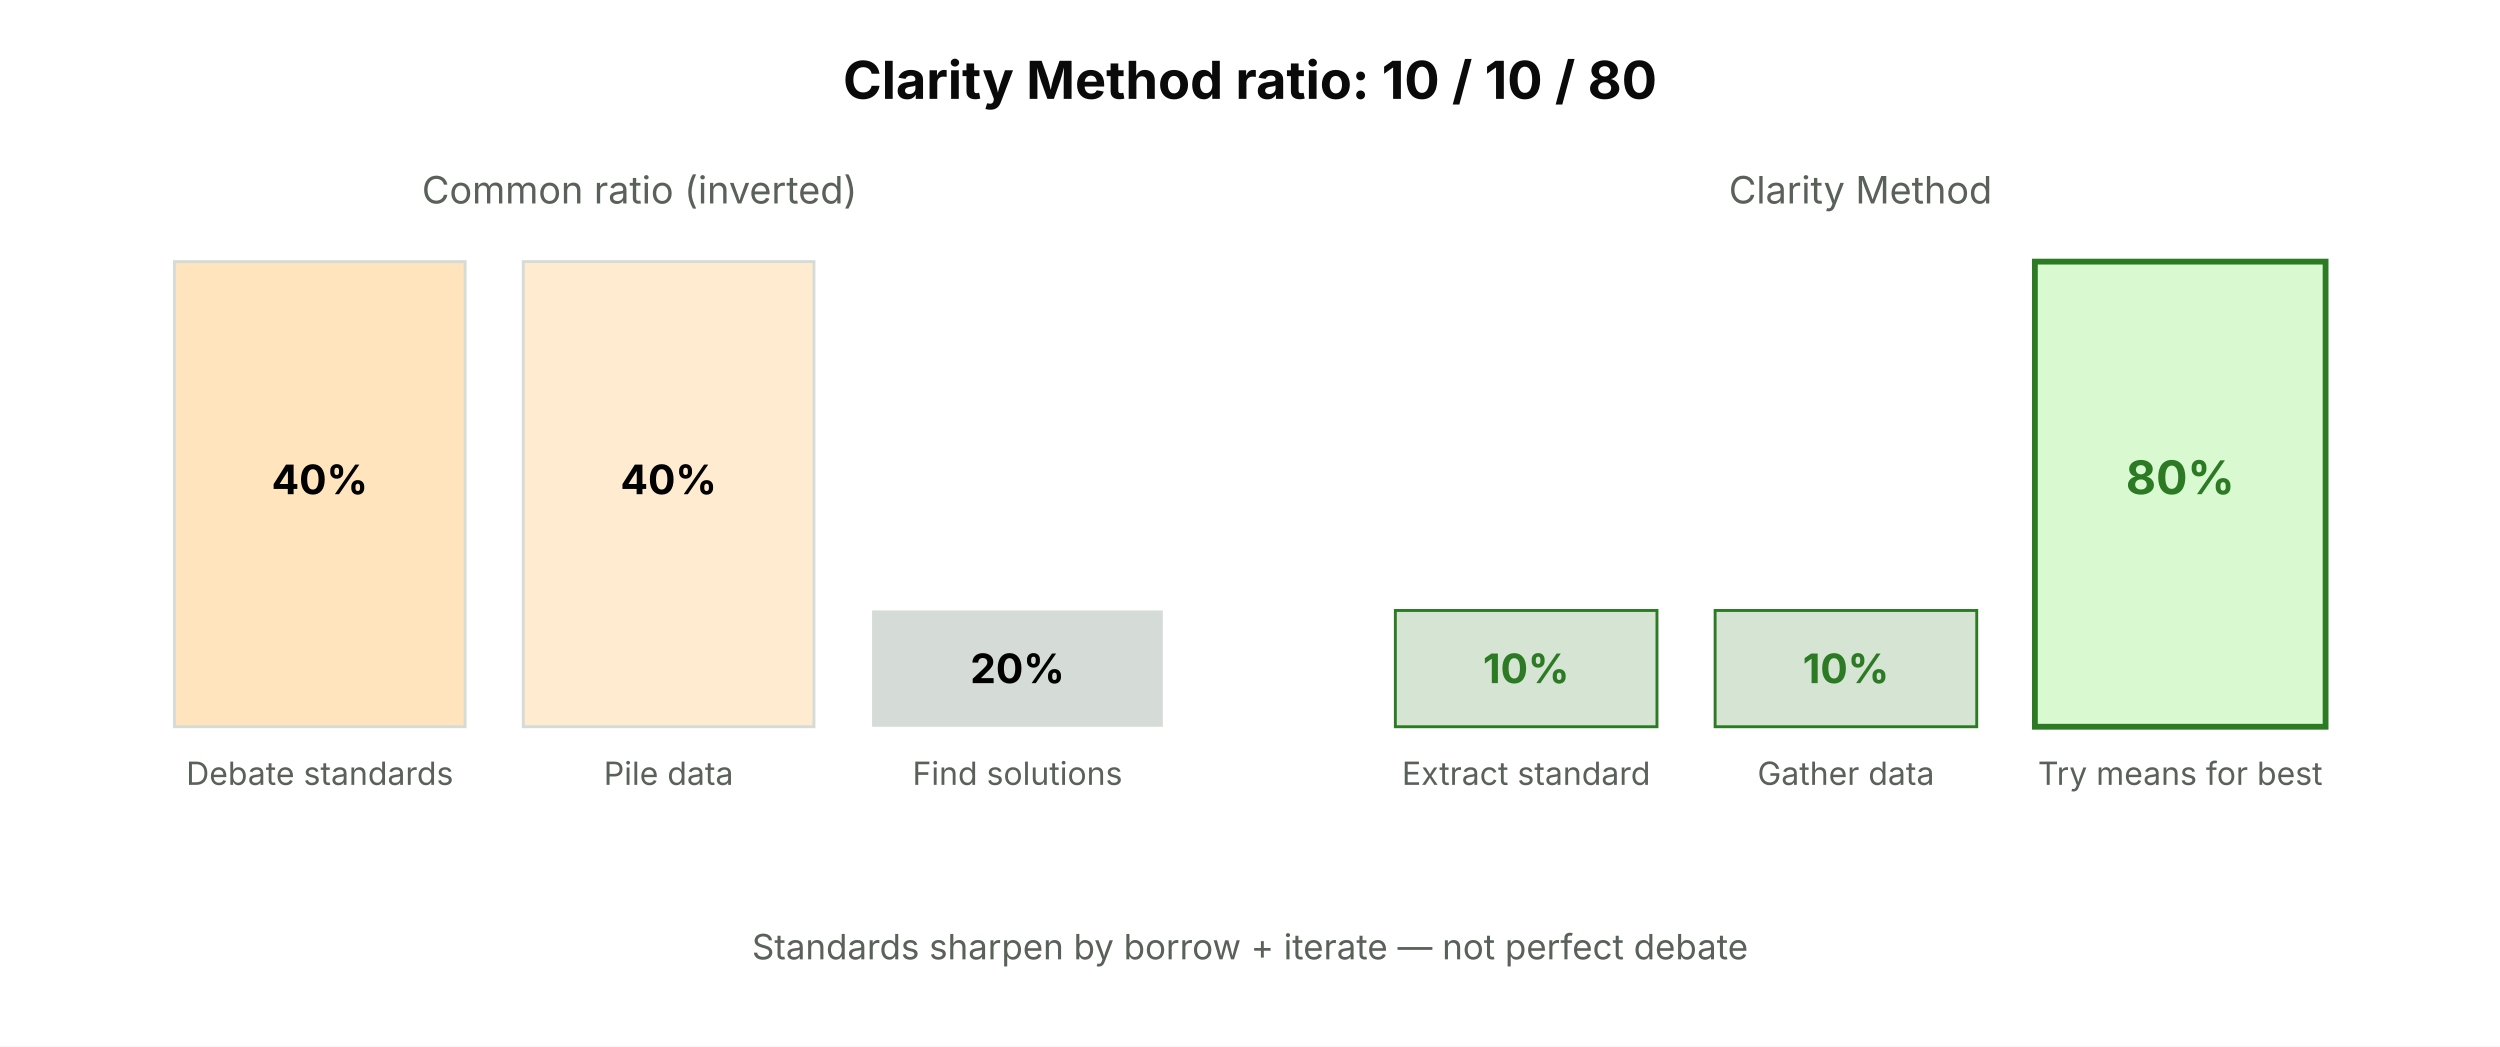
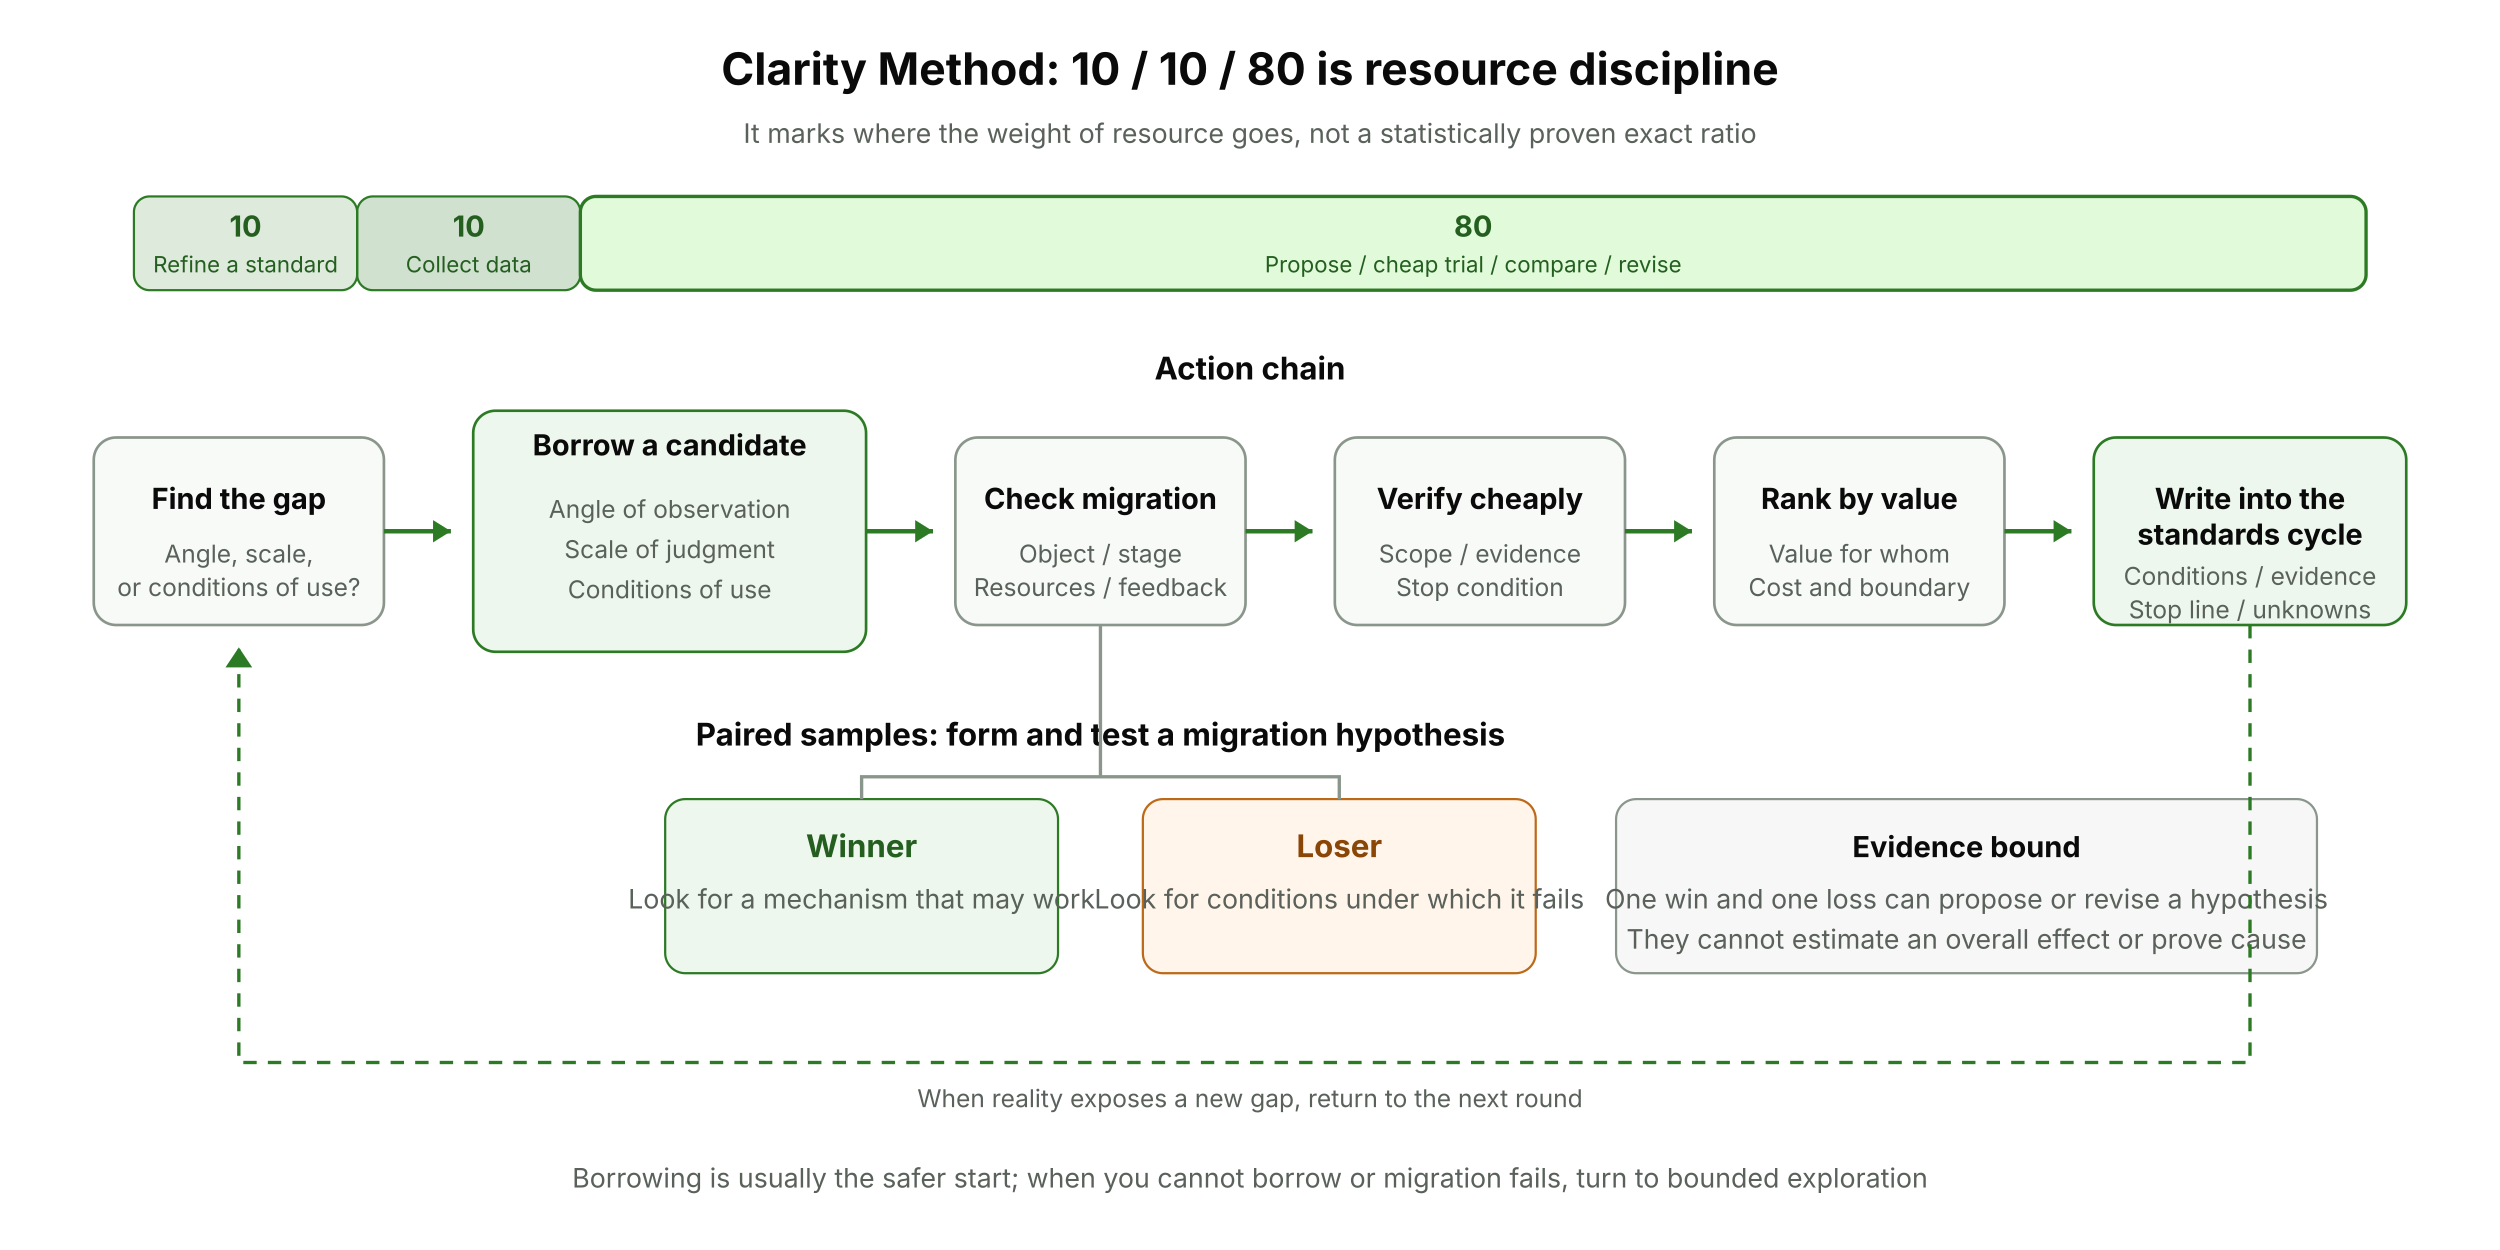
- <svg xmlns="http://www.w3.org/2000/svg" viewBox="0 0 860 360" role="img">
-   <rect width="860" height="360" fill="#fff" />
-   <text x="430" y="34" text-anchor="middle" font-family="Inter, system-ui, sans-serif" font-size="18" font-weight="700" fill="#0a0a0a">Clarity Method ratio: 10 / 10 / 80</text>
-   <text x="220" y="70" text-anchor="middle" font-family="Inter, system-ui, sans-serif" font-size="13" fill="#59615a">Common ratio (inverted)</text>
+ <svg xmlns="http://www.w3.org/2000/svg" viewBox="0 0 1120 560" role="img" aria-labelledby="title desc">
+   <rect width="1120" height="560" fill="#fff" />
  <g font-family="Inter, system-ui, sans-serif">
-     <rect x="60" y="90" width="100" height="160" fill="#ffb347" fill-opacity="0.35" stroke="#d5dbd6" />
-     <text x="110" y="170" text-anchor="middle" font-size="14" font-weight="700">40%</text>
-     <text x="110" y="270" text-anchor="middle" font-size="11" fill="#59615a">Debate standards</text>
-     <rect x="180" y="90" width="100" height="160" fill="#ffb347" fill-opacity="0.25" stroke="#d5dbd6" />
-     <text x="230" y="170" text-anchor="middle" font-size="14" font-weight="700">40%</text>
-     <text x="230" y="270" text-anchor="middle" font-size="11" fill="#59615a">Pile data</text>
-     <rect x="300" y="210" width="100" height="40" fill="#d5dbd6" />
-     <text x="350" y="235" text-anchor="middle" font-size="14" font-weight="700">20%</text>
-     <text x="350" y="270" text-anchor="middle" font-size="11" fill="#59615a">Find solutions</text>
+     <text x="560" y="38" text-anchor="middle" font-size="20" font-weight="700" fill="#0a0a0a">Clarity Method: 10 / 10 / 80 is resource discipline</text>
+     <text x="560" y="64" text-anchor="middle" font-size="12" fill="#59615a">It marks where the weight of resource goes, not a statistically proven exact ratio</text>
+     <rect x="60" y="88" width="100" height="42" rx="7" fill="#2d7a25" fill-opacity="0.16" stroke="#2d7a25" />
+     <rect x="160" y="88" width="100" height="42" rx="7" fill="#2d7a25" fill-opacity="0.22" stroke="#2d7a25" />
+     <rect x="260" y="88" width="800" height="42" rx="7" fill="#6bed4a" fill-opacity="0.2" stroke="#2d7a25" stroke-width="1.5" />
+     <text x="110" y="106" text-anchor="middle" font-size="13" font-weight="700" fill="#245f20">10</text>
+     <text x="110" y="122" text-anchor="middle" font-size="10" fill="#245f20">Refine a standard</text>
+     <text x="210" y="106" text-anchor="middle" font-size="13" font-weight="700" fill="#245f20">10</text>
+     <text x="210" y="122" text-anchor="middle" font-size="10" fill="#245f20">Collect data</text>
+     <text x="660" y="106" text-anchor="middle" font-size="13" font-weight="700" fill="#245f20">80</text>
+     <text x="660" y="122" text-anchor="middle" font-size="10" fill="#245f20">Propose / cheap trial / compare / revise</text>
+     <text x="560" y="170" text-anchor="middle" font-size="14" font-weight="700" fill="#0a0a0a">Action chain</text>
+     <g fill="#f7faf7" stroke="#8a968c" stroke-width="1.2">
+       <rect x="42" y="196" width="130" height="84" rx="10" />
+       <rect x="212" y="184" width="176" height="108" rx="10" fill="#eef7ed" stroke="#2d7a25" />
+       <rect x="428" y="196" width="130" height="84" rx="10" />
+       <rect x="598" y="196" width="130" height="84" rx="10" />
+       <rect x="768" y="196" width="130" height="84" rx="10" />
+       <rect x="938" y="196" width="140" height="84" rx="10" fill="#eef7ed" stroke="#2d7a25" />
+     </g>
+     <g fill="#0a0a0a" font-size="13" font-weight="700" text-anchor="middle">
+       <text x="107" y="228">Find the gap</text>
+       <text x="300" y="204">Borrow a candidate</text>
+       <text x="493" y="228">Check migration</text>
+       <text x="663" y="228">Verify cheaply</text>
+       <text x="833" y="228">Rank by value</text>
+       <text x="1008" y="228">Write into the</text>
+       <text x="1008" y="244">standards cycle</text>
+     </g>
+     <g fill="#59615a" font-size="11" text-anchor="middle">
+       <text x="107" y="252">Angle, scale,</text>
+       <text x="107" y="267">or conditions of use?</text>
+       <text x="300" y="232">Angle of observation</text>
+       <text x="300" y="250">Scale of judgment</text>
+       <text x="300" y="268">Conditions of use</text>
+       <text x="493" y="252">Object / stage</text>
+       <text x="493" y="267">Resources / feedback</text>
+       <text x="663" y="252">Scope / evidence</text>
+       <text x="663" y="267">Stop condition</text>
+       <text x="833" y="252">Value for whom</text>
+       <text x="833" y="267">Cost and boundary</text>
+       <text x="1008" y="262">Conditions / evidence</text>
+       <text x="1008" y="277">Stop line / unknowns</text>
+     </g>
+     <g stroke="#2d7a25" stroke-width="2" fill="none">
+       <path d="M172 238 H202" />
+       <path d="M388 238 H418" />
+       <path d="M558 238 H588" />
+       <path d="M728 238 H758" />
+       <path d="M898 238 H928" />
+     </g>
+     <g fill="#2d7a25">
+       <path d="M202 238 l-8 -5 v10 z" />
+       <path d="M418 238 l-8 -5 v10 z" />
+       <path d="M588 238 l-8 -5 v10 z" />
+       <path d="M758 238 l-8 -5 v10 z" />
+       <path d="M928 238 l-8 -5 v10 z" />
+     </g>
+     <text x="493" y="334" text-anchor="middle" font-size="14" font-weight="700" fill="#0a0a0a">Paired samples: form and test a migration hypothesis</text>
+     <rect x="298" y="358" width="176" height="78" rx="9" fill="#eef7ed" stroke="#2d7a25" />
+     <rect x="512" y="358" width="176" height="78" rx="9" fill="#fff5eb" stroke="#bd6a18" />
+     <text x="386" y="384" text-anchor="middle" font-size="14" font-weight="700" fill="#245f20">Winner</text>
+     <text x="386" y="407" text-anchor="middle" font-size="12" fill="#59615a">Look for a mechanism that may work</text>
+     <text x="600" y="384" text-anchor="middle" font-size="14" font-weight="700" fill="#8a4607">Loser</text>
+     <text x="600" y="407" text-anchor="middle" font-size="12" fill="#59615a">Look for conditions under which it fails</text>
+     <path d="M493 280 V348 M493 348 H386 V358 M493 348 H600 V358" stroke="#8a968c" stroke-width="1.5" fill="none" />
+     <rect x="724" y="358" width="314" height="78" rx="9" fill="#f7f7f7" stroke="#8a968c" />
+     <text x="881" y="384" text-anchor="middle" font-size="13" font-weight="700" fill="#0a0a0a">Evidence bound</text>
+     <text x="881" y="407" text-anchor="middle" font-size="12" fill="#59615a">One win and one loss can propose or revise a hypothesis</text>
+     <text x="881" y="425" text-anchor="middle" font-size="12" fill="#59615a">They cannot estimate an overall effect or prove cause</text>
+     <path d="M1008 280 V476 H107 V290" stroke="#2d7a25" stroke-width="1.5" stroke-dasharray="6 5" fill="none" />
+     <path d="M107 290 l-6 9 h12 z" fill="#2d7a25" />
+     <text x="560" y="496" text-anchor="middle" font-size="11" fill="#59615a">When reality exposes a new gap, return to the next round</text>
+     <text x="560" y="532" text-anchor="middle" font-size="12" fill="#59615a">Borrowing is usually the safer start; when you cannot borrow or migration fails, turn to bounded exploration</text>
  </g>
-   <text x="640" y="70" text-anchor="middle" font-family="Inter, system-ui, sans-serif" font-size="13" fill="#59615a">Clarity Method</text>
-   <g font-family="Inter, system-ui, sans-serif">
-     <rect x="480" y="210" width="90" height="40" fill="#2d7a25" fill-opacity="0.2" stroke="#2d7a25" />
-     <text x="525" y="235" text-anchor="middle" font-size="14" font-weight="700" fill="#2d7a25">10%</text>
-     <text x="525" y="270" text-anchor="middle" font-size="11" fill="#59615a">Extract standard</text>
-     <rect x="590" y="210" width="90" height="40" fill="#2d7a25" fill-opacity="0.2" stroke="#2d7a25" />
-     <text x="635" y="235" text-anchor="middle" font-size="14" font-weight="700" fill="#2d7a25">10%</text>
-     <text x="635" y="270" text-anchor="middle" font-size="11" fill="#59615a">Gather data</text>
-     <rect x="700" y="90" width="100" height="160" fill="#6bed4a" fill-opacity="0.25" stroke="#2d7a25" stroke-width="2" />
-     <text x="750" y="170" text-anchor="middle" font-size="16" font-weight="700" fill="#2d7a25">80%</text>
-     <text x="750" y="270" text-anchor="middle" font-size="11" fill="#59615a">Try means for best</text>
-   </g>
-   <text x="430" y="330" text-anchor="middle" font-family="Inter, system-ui, sans-serif" font-size="12" fill="#59615a">Standards sharpen by borrow + iterate — not perfect debate</text>
</svg>
